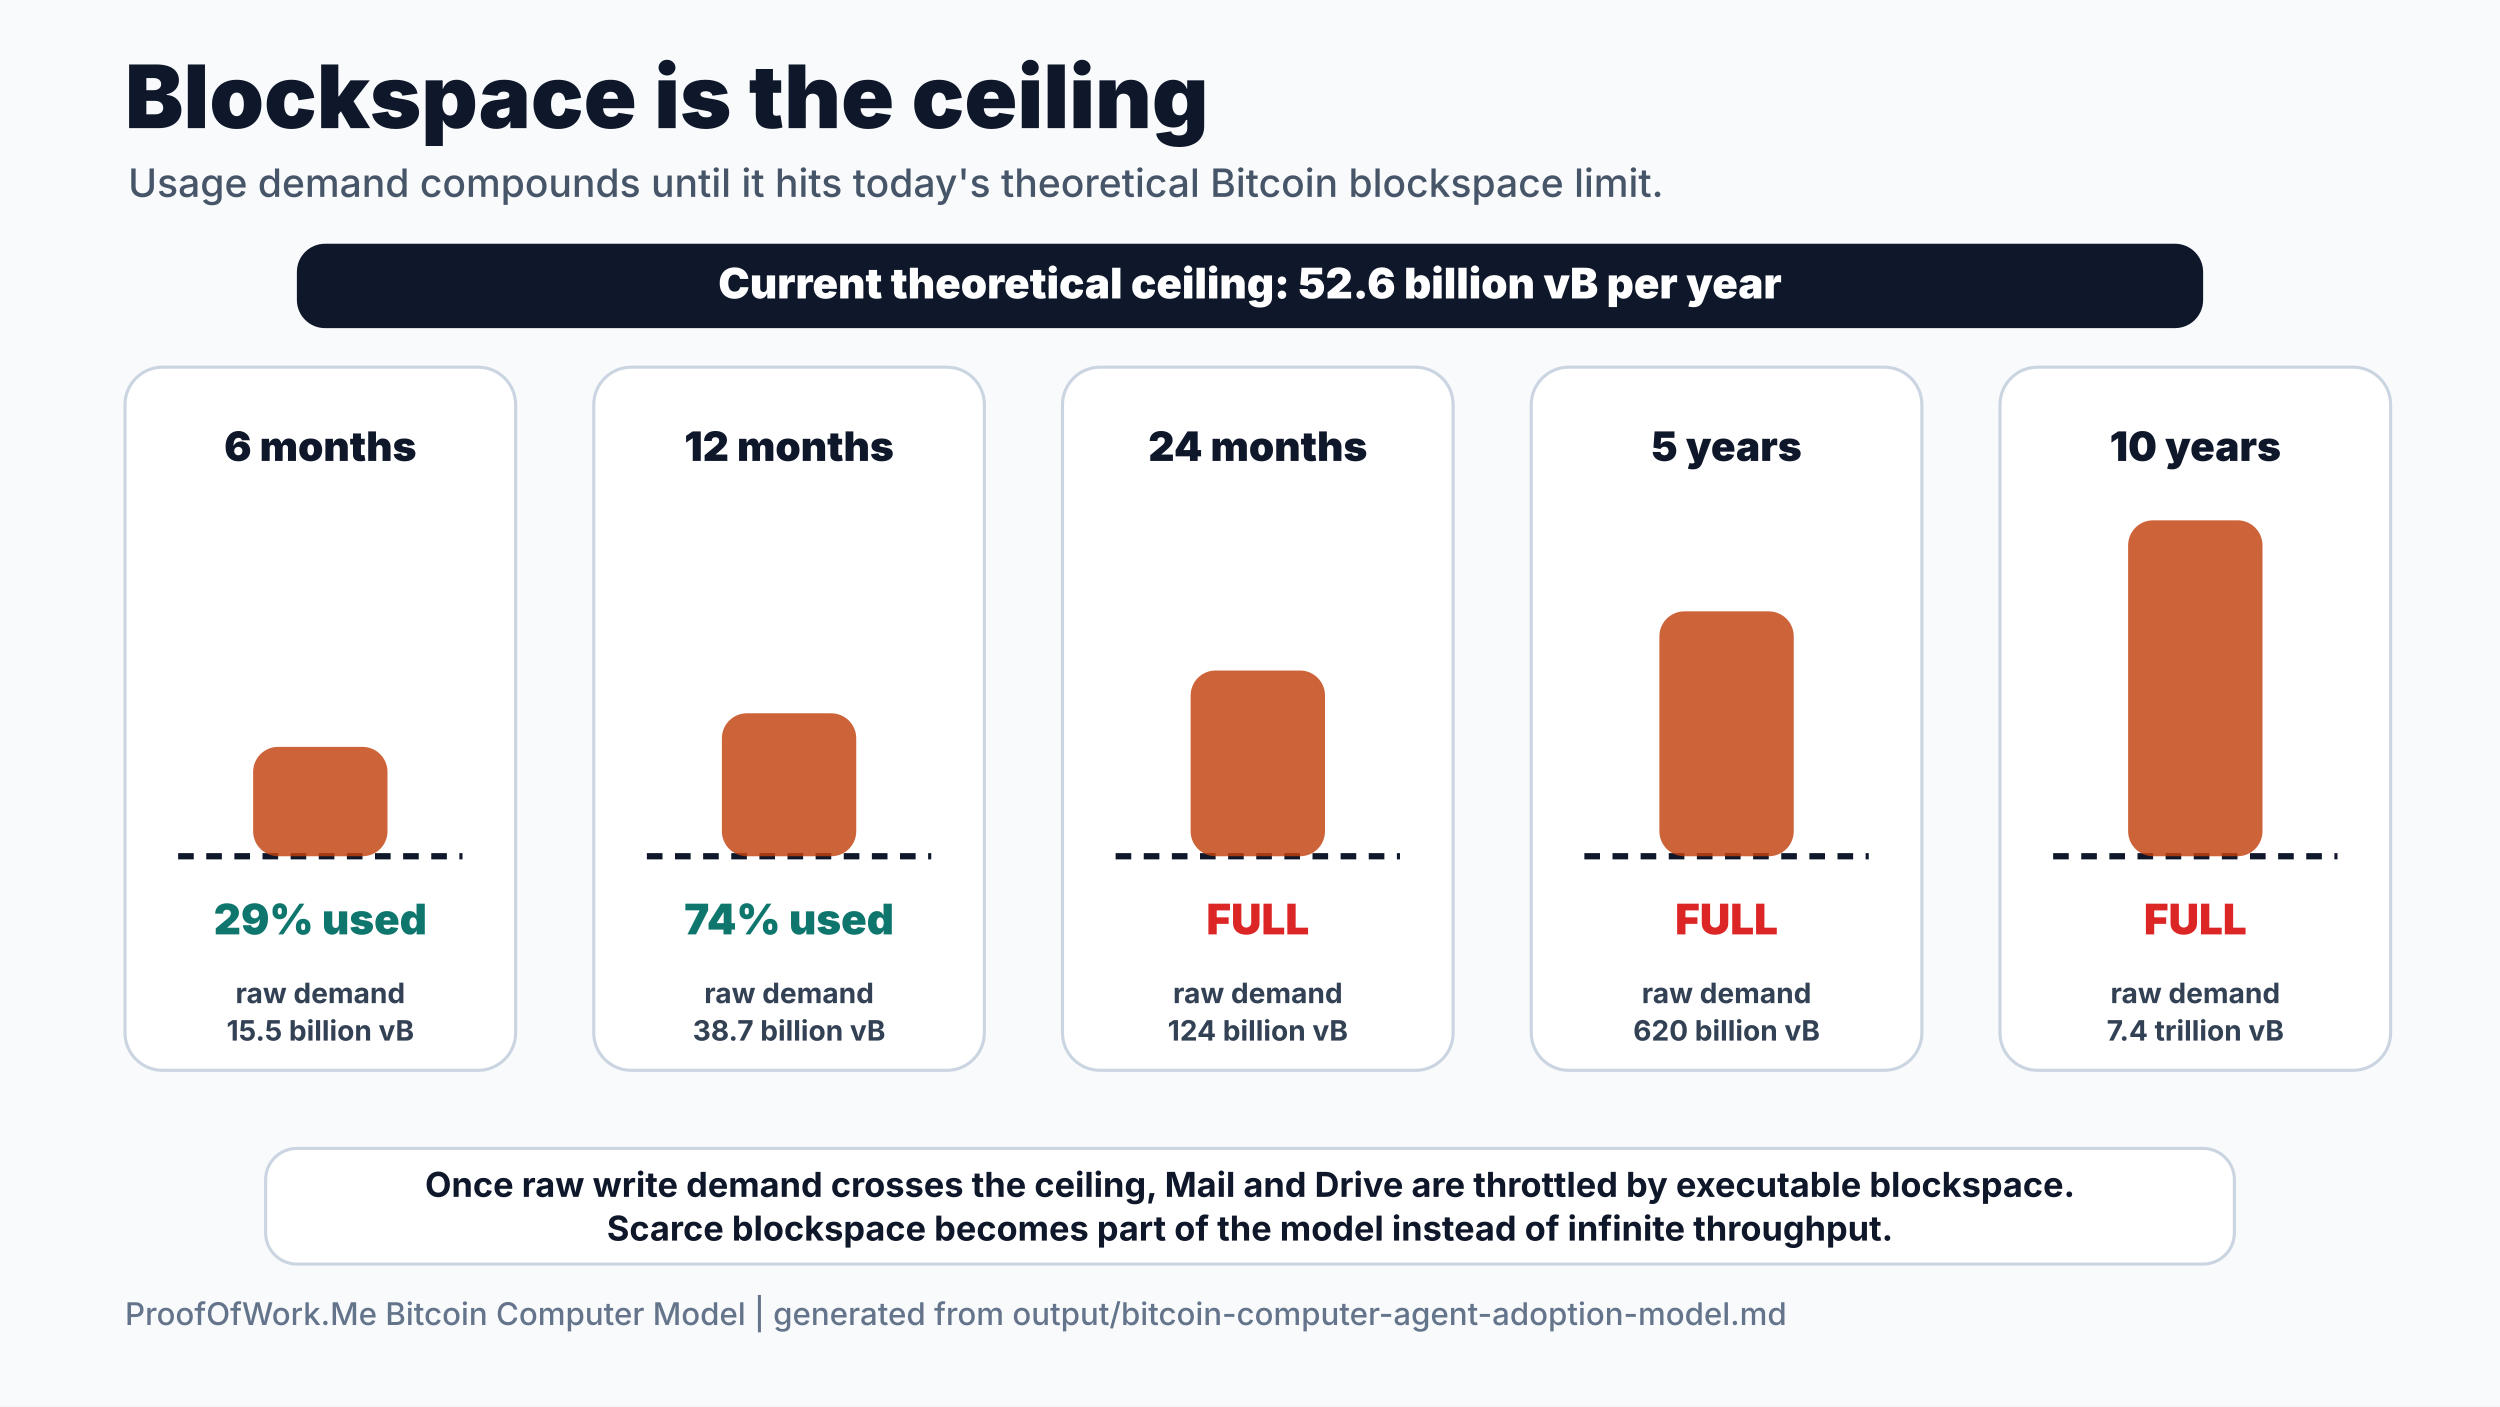
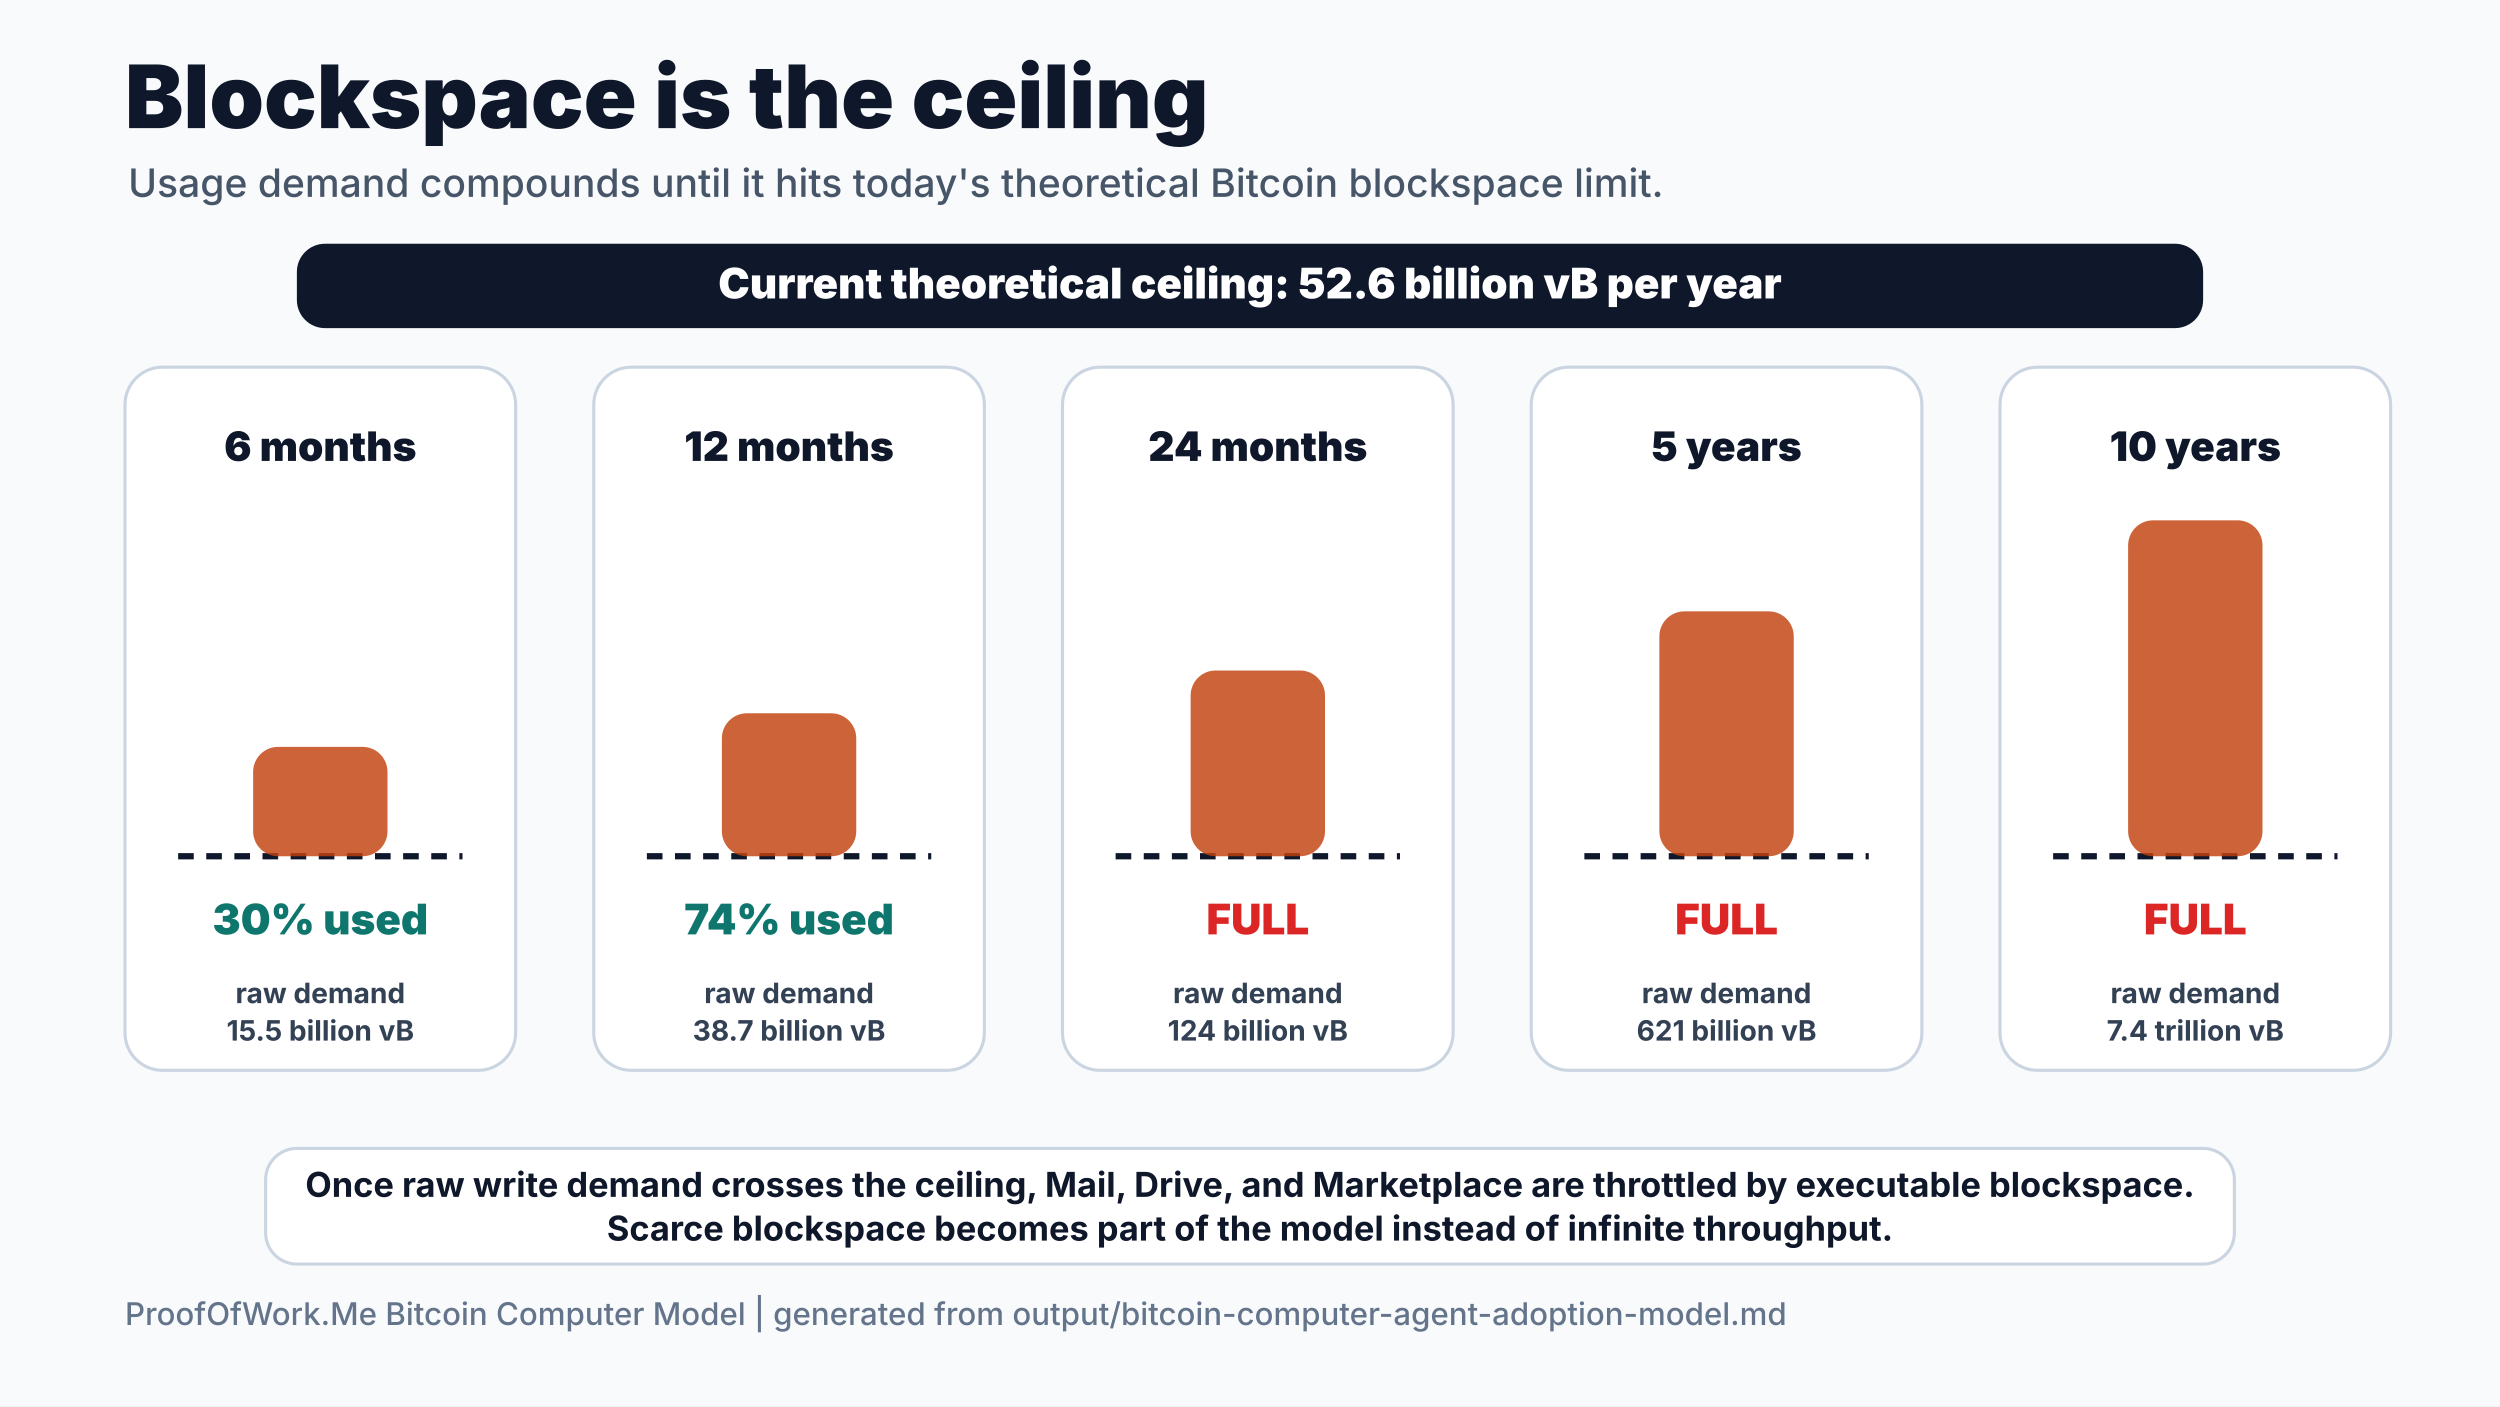
<svg xmlns="http://www.w3.org/2000/svg" width="1600" height="900" viewBox="0 0 1600 900">
  <rect width="1600" height="900" fill="#f8fafc" />
  <text x="80" y="82" text-anchor="start" font-family="Inter, ui-sans-serif, system-ui, -apple-system, BlinkMacSystemFont, Segoe UI, sans-serif" font-size="56" font-weight="850" fill="#0f172a">Blockspace is the ceiling</text>
  <text x="82" y="126" text-anchor="start" font-family="Inter, ui-sans-serif, system-ui, -apple-system, BlinkMacSystemFont, Segoe UI, sans-serif" font-size="25" font-weight="500" fill="#475569">Usage demand compounds until it hits today's theoretical Bitcoin blockspace limit.</text>
  <rect x="190" y="156" width="1220" height="54" rx="18" fill="#0f172a" />
  <text x="800" y="191" text-anchor="middle" font-family="Inter, ui-sans-serif, system-ui, -apple-system, BlinkMacSystemFont, Segoe UI, sans-serif" font-size="27" font-weight="850" fill="#ffffff">Current theoretical ceiling: 52.6 billion vB per year</text>
  <rect x="80" y="235" width="250" height="450" rx="24" fill="#ffffff" stroke="#cbd5e1" stroke-width="2" />
  <text x="205" y="295" text-anchor="middle" font-family="Inter, ui-sans-serif, system-ui, -apple-system, BlinkMacSystemFont, Segoe UI, sans-serif" font-size="26" font-weight="850" fill="#0f172a">6 months</text>
  <line x1="114" y1="548" x2="296" y2="548" stroke="#0f172a" stroke-width="4" stroke-dasharray="10 8" />
  <rect x="162" y="478" width="86" height="70" rx="16" fill="#c2410c" opacity="0.82" />
-   <text x="205" y="598" text-anchor="middle" font-family="Inter, ui-sans-serif, system-ui, -apple-system, BlinkMacSystemFont, Segoe UI, sans-serif" font-size="27" font-weight="900" fill="#0f766e">29% used</text>
+   <text x="205" y="598" text-anchor="middle" font-family="Inter, ui-sans-serif, system-ui, -apple-system, BlinkMacSystemFont, Segoe UI, sans-serif" font-size="27" font-weight="900" fill="#0f766e">30% used</text>
  <text x="205" y="642" text-anchor="middle" font-family="Inter, ui-sans-serif, system-ui, -apple-system, BlinkMacSystemFont, Segoe UI, sans-serif" font-size="18" font-weight="700" fill="#334155">raw demand</text>
  <text x="205" y="666" text-anchor="middle" font-family="Inter, ui-sans-serif, system-ui, -apple-system, BlinkMacSystemFont, Segoe UI, sans-serif" font-size="18" font-weight="700" fill="#334155">15.5 billion vB</text>
  <rect x="380" y="235" width="250" height="450" rx="24" fill="#ffffff" stroke="#cbd5e1" stroke-width="2" />
  <text x="505" y="295" text-anchor="middle" font-family="Inter, ui-sans-serif, system-ui, -apple-system, BlinkMacSystemFont, Segoe UI, sans-serif" font-size="26" font-weight="850" fill="#0f172a">12 months</text>
  <line x1="414" y1="548" x2="596" y2="548" stroke="#0f172a" stroke-width="4" stroke-dasharray="10 8" />
  <rect x="462" y="456.502" width="86" height="91.498" rx="16" fill="#c2410c" opacity="0.82" />
  <text x="505" y="598" text-anchor="middle" font-family="Inter, ui-sans-serif, system-ui, -apple-system, BlinkMacSystemFont, Segoe UI, sans-serif" font-size="27" font-weight="900" fill="#0f766e">74% used</text>
  <text x="505" y="642" text-anchor="middle" font-family="Inter, ui-sans-serif, system-ui, -apple-system, BlinkMacSystemFont, Segoe UI, sans-serif" font-size="18" font-weight="700" fill="#334155">raw demand</text>
  <text x="505" y="666" text-anchor="middle" font-family="Inter, ui-sans-serif, system-ui, -apple-system, BlinkMacSystemFont, Segoe UI, sans-serif" font-size="18" font-weight="700" fill="#334155">38.7 billion vB</text>
  <rect x="680" y="235" width="250" height="450" rx="24" fill="#ffffff" stroke="#cbd5e1" stroke-width="2" />
  <text x="805" y="295" text-anchor="middle" font-family="Inter, ui-sans-serif, system-ui, -apple-system, BlinkMacSystemFont, Segoe UI, sans-serif" font-size="26" font-weight="850" fill="#0f172a">24 months</text>
  <line x1="714" y1="548" x2="896" y2="548" stroke="#0f172a" stroke-width="4" stroke-dasharray="10 8" />
  <rect x="762" y="429.119" width="86" height="118.881" rx="16" fill="#c2410c" opacity="0.82" />
  <text x="805" y="598" text-anchor="middle" font-family="Inter, ui-sans-serif, system-ui, -apple-system, BlinkMacSystemFont, Segoe UI, sans-serif" font-size="27" font-weight="900" fill="#dc2626">FULL</text>
  <text x="805" y="642" text-anchor="middle" font-family="Inter, ui-sans-serif, system-ui, -apple-system, BlinkMacSystemFont, Segoe UI, sans-serif" font-size="18" font-weight="700" fill="#334155">raw demand</text>
  <text x="805" y="666" text-anchor="middle" font-family="Inter, ui-sans-serif, system-ui, -apple-system, BlinkMacSystemFont, Segoe UI, sans-serif" font-size="18" font-weight="700" fill="#334155">124 billion vB</text>
  <rect x="980" y="235" width="250" height="450" rx="24" fill="#ffffff" stroke="#cbd5e1" stroke-width="2" />
  <text x="1105" y="295" text-anchor="middle" font-family="Inter, ui-sans-serif, system-ui, -apple-system, BlinkMacSystemFont, Segoe UI, sans-serif" font-size="26" font-weight="850" fill="#0f172a">5 years</text>
  <line x1="1014" y1="548" x2="1196" y2="548" stroke="#0f172a" stroke-width="4" stroke-dasharray="10 8" />
-   <rect x="1062" y="391.269" width="86" height="156.731" rx="16" fill="#c2410c" opacity="0.82" />
+   <rect x="1062" y="391.27" width="86" height="156.73" rx="16" fill="#c2410c" opacity="0.82" />
  <text x="1105" y="598" text-anchor="middle" font-family="Inter, ui-sans-serif, system-ui, -apple-system, BlinkMacSystemFont, Segoe UI, sans-serif" font-size="27" font-weight="900" fill="#dc2626">FULL</text>
  <text x="1105" y="642" text-anchor="middle" font-family="Inter, ui-sans-serif, system-ui, -apple-system, BlinkMacSystemFont, Segoe UI, sans-serif" font-size="18" font-weight="700" fill="#334155">raw demand</text>
-   <text x="1105" y="666" text-anchor="middle" font-family="Inter, ui-sans-serif, system-ui, -apple-system, BlinkMacSystemFont, Segoe UI, sans-serif" font-size="18" font-weight="700" fill="#334155">620 billion vB</text>
+   <text x="1105" y="666" text-anchor="middle" font-family="Inter, ui-sans-serif, system-ui, -apple-system, BlinkMacSystemFont, Segoe UI, sans-serif" font-size="18" font-weight="700" fill="#334155">621 billion vB</text>
  <rect x="1280" y="235" width="250" height="450" rx="24" fill="#ffffff" stroke="#cbd5e1" stroke-width="2" />
  <text x="1405" y="295" text-anchor="middle" font-family="Inter, ui-sans-serif, system-ui, -apple-system, BlinkMacSystemFont, Segoe UI, sans-serif" font-size="26" font-weight="850" fill="#0f172a">10 years</text>
  <line x1="1314" y1="548" x2="1496" y2="548" stroke="#0f172a" stroke-width="4" stroke-dasharray="10 8" />
  <rect x="1362" y="333" width="86" height="215" rx="16" fill="#c2410c" opacity="0.82" />
  <text x="1405" y="598" text-anchor="middle" font-family="Inter, ui-sans-serif, system-ui, -apple-system, BlinkMacSystemFont, Segoe UI, sans-serif" font-size="27" font-weight="900" fill="#dc2626">FULL</text>
  <text x="1405" y="642" text-anchor="middle" font-family="Inter, ui-sans-serif, system-ui, -apple-system, BlinkMacSystemFont, Segoe UI, sans-serif" font-size="18" font-weight="700" fill="#334155">raw demand</text>
  <text x="1405" y="666" text-anchor="middle" font-family="Inter, ui-sans-serif, system-ui, -apple-system, BlinkMacSystemFont, Segoe UI, sans-serif" font-size="18" font-weight="700" fill="#334155">7.4 trillion vB</text>
  <rect x="170" y="735" width="1260" height="74" rx="20" fill="#ffffff" stroke="#cbd5e1" stroke-width="2" />
-   <text x="800" y="766" text-anchor="middle" font-family="Inter, ui-sans-serif, system-ui, -apple-system, BlinkMacSystemFont, Segoe UI, sans-serif" font-size="22" font-weight="700" fill="#0f172a">Once raw write demand crosses the ceiling, Mail and Drive are throttled by executable blockspace.</text>
+   <text x="800" y="766" text-anchor="middle" font-family="Inter, ui-sans-serif, system-ui, -apple-system, BlinkMacSystemFont, Segoe UI, sans-serif" font-size="22" font-weight="700" fill="#0f172a">Once raw write demand crosses the ceiling, Mail, Drive, and Marketplace are throttled by executable blockspace.</text>
  <text x="800" y="794" text-anchor="middle" font-family="Inter, ui-sans-serif, system-ui, -apple-system, BlinkMacSystemFont, Segoe UI, sans-serif" font-size="22" font-weight="700" fill="#0f172a">Scarce blockspace becomes part of the model instead of infinite throughput.</text>
  <text x="80" y="848" text-anchor="start" font-family="Inter, ui-sans-serif, system-ui, -apple-system, BlinkMacSystemFont, Segoe UI, sans-serif" font-size="20" font-weight="500" fill="#64748b">ProofOfWork.Me Bitcoin Computer Model | generated from output/bitcoin-computer-agent-adoption-model.md</text>
</svg>
